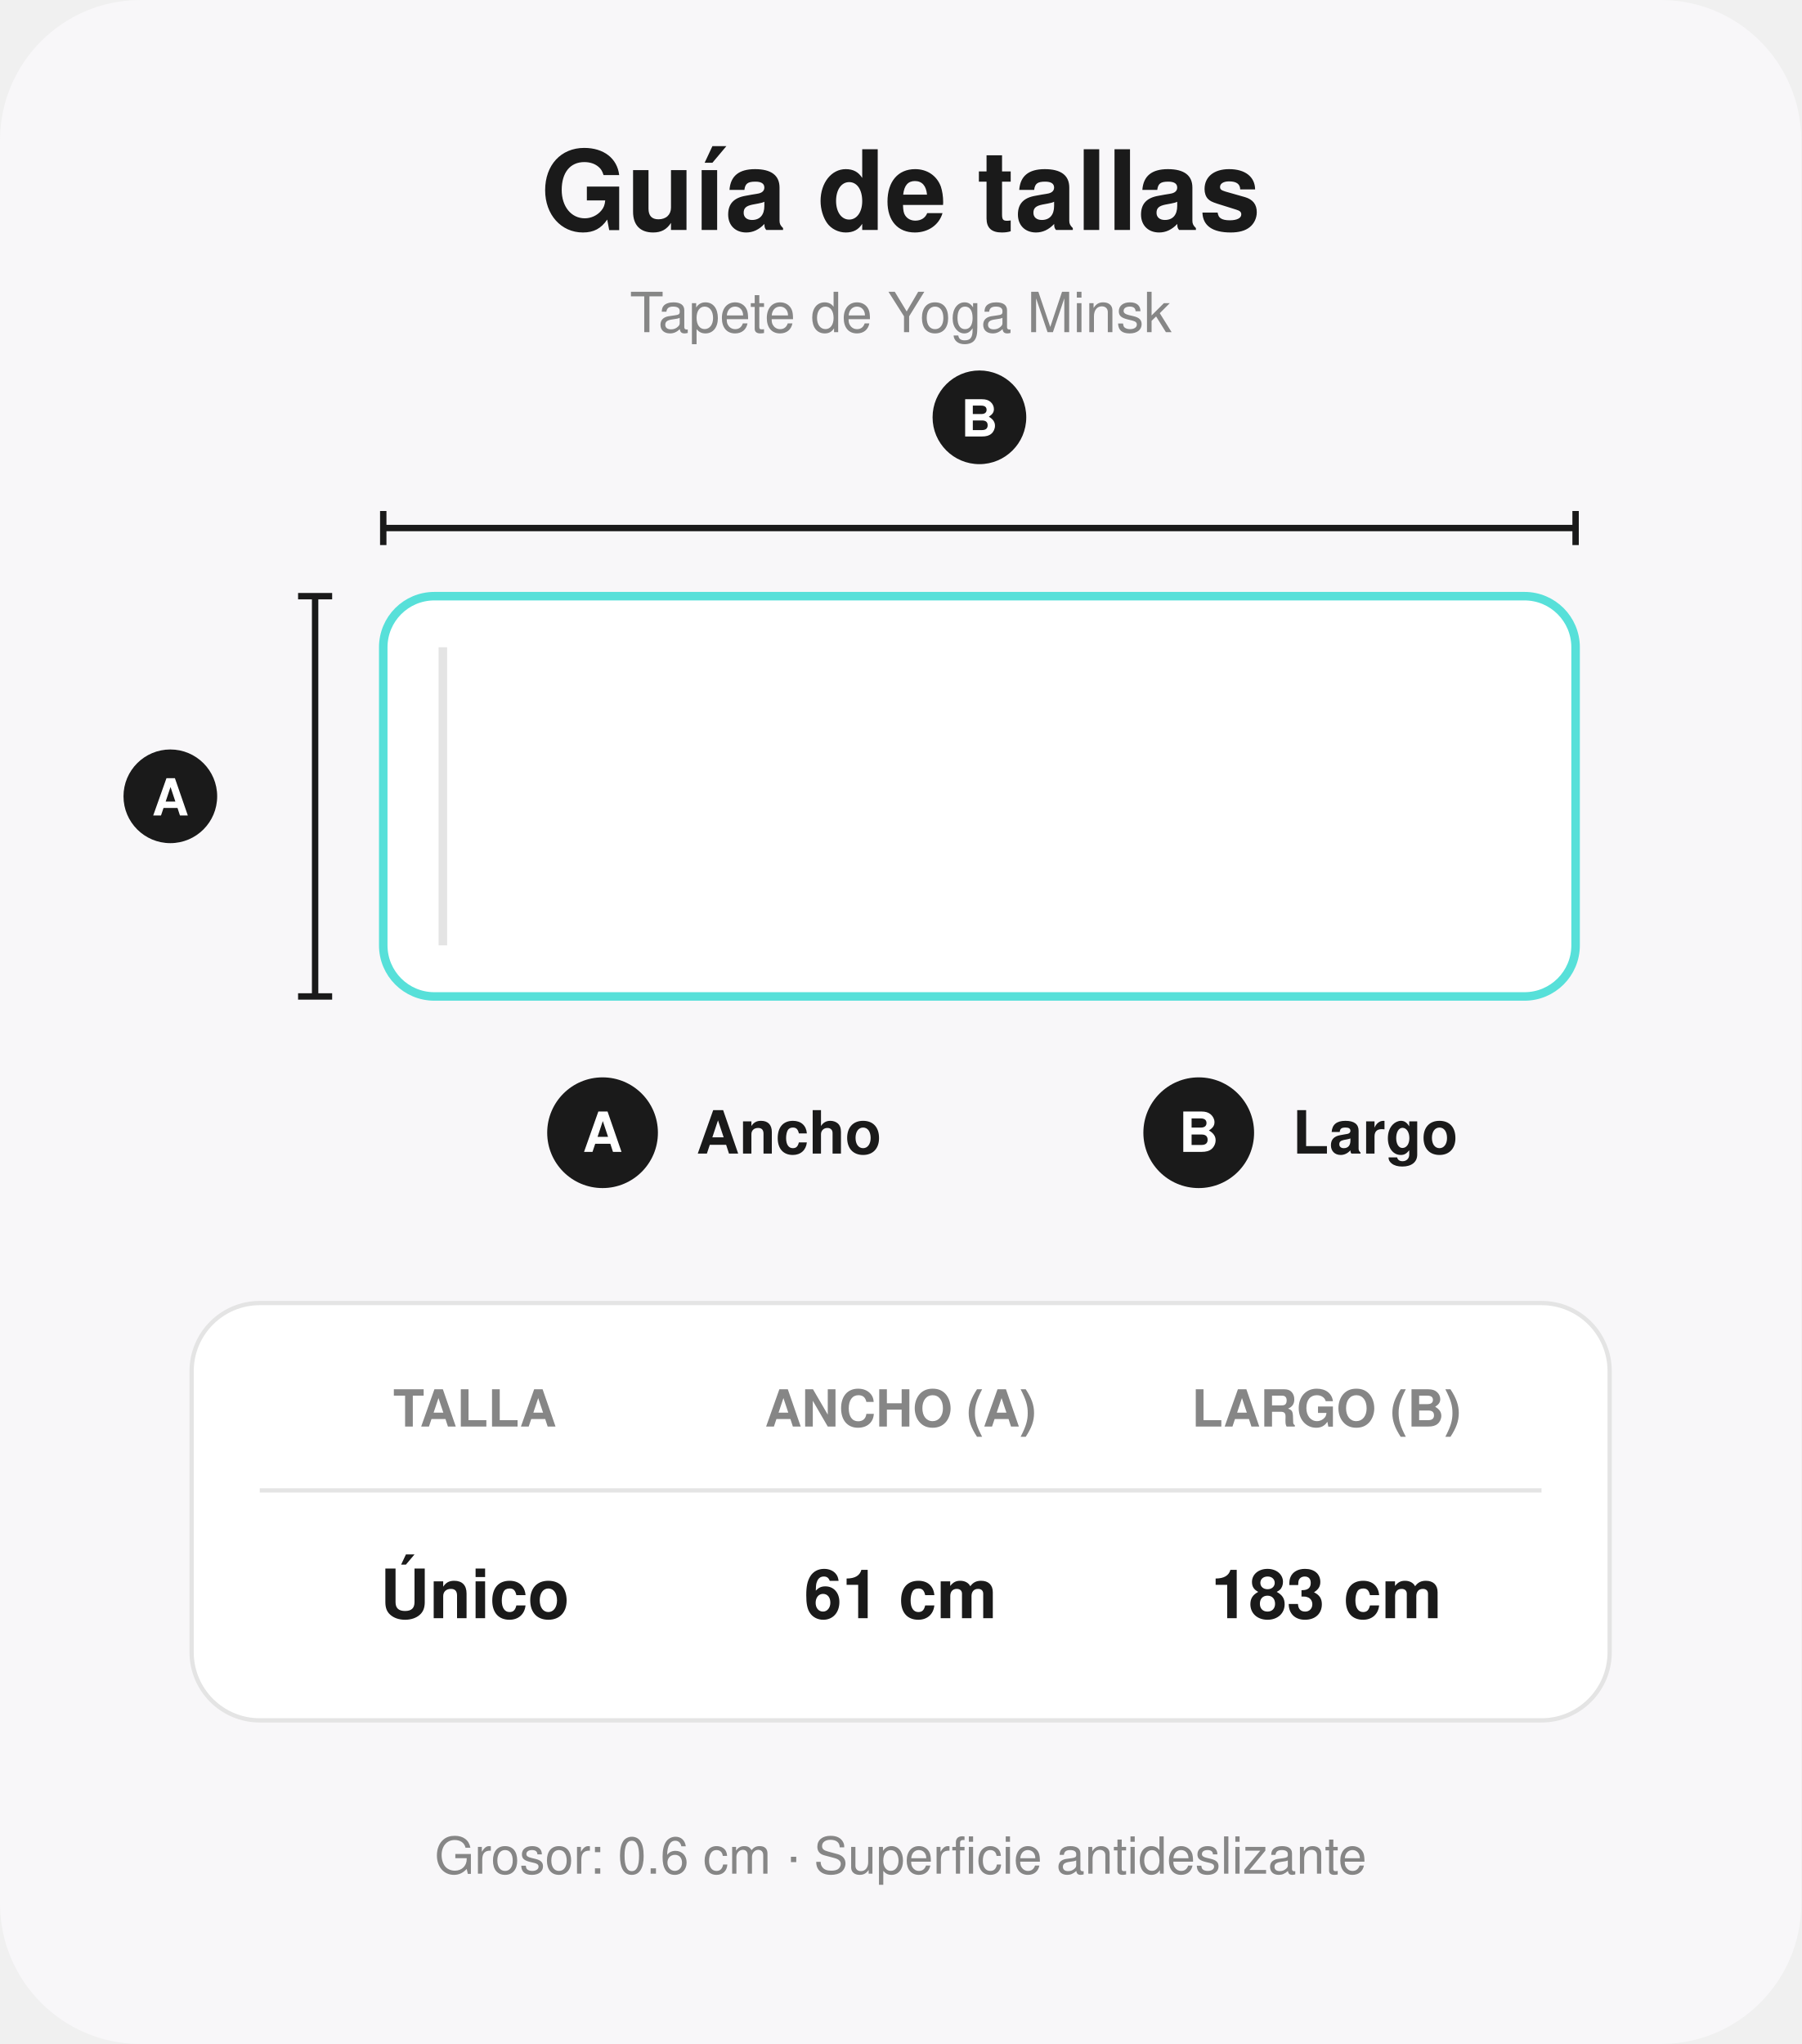
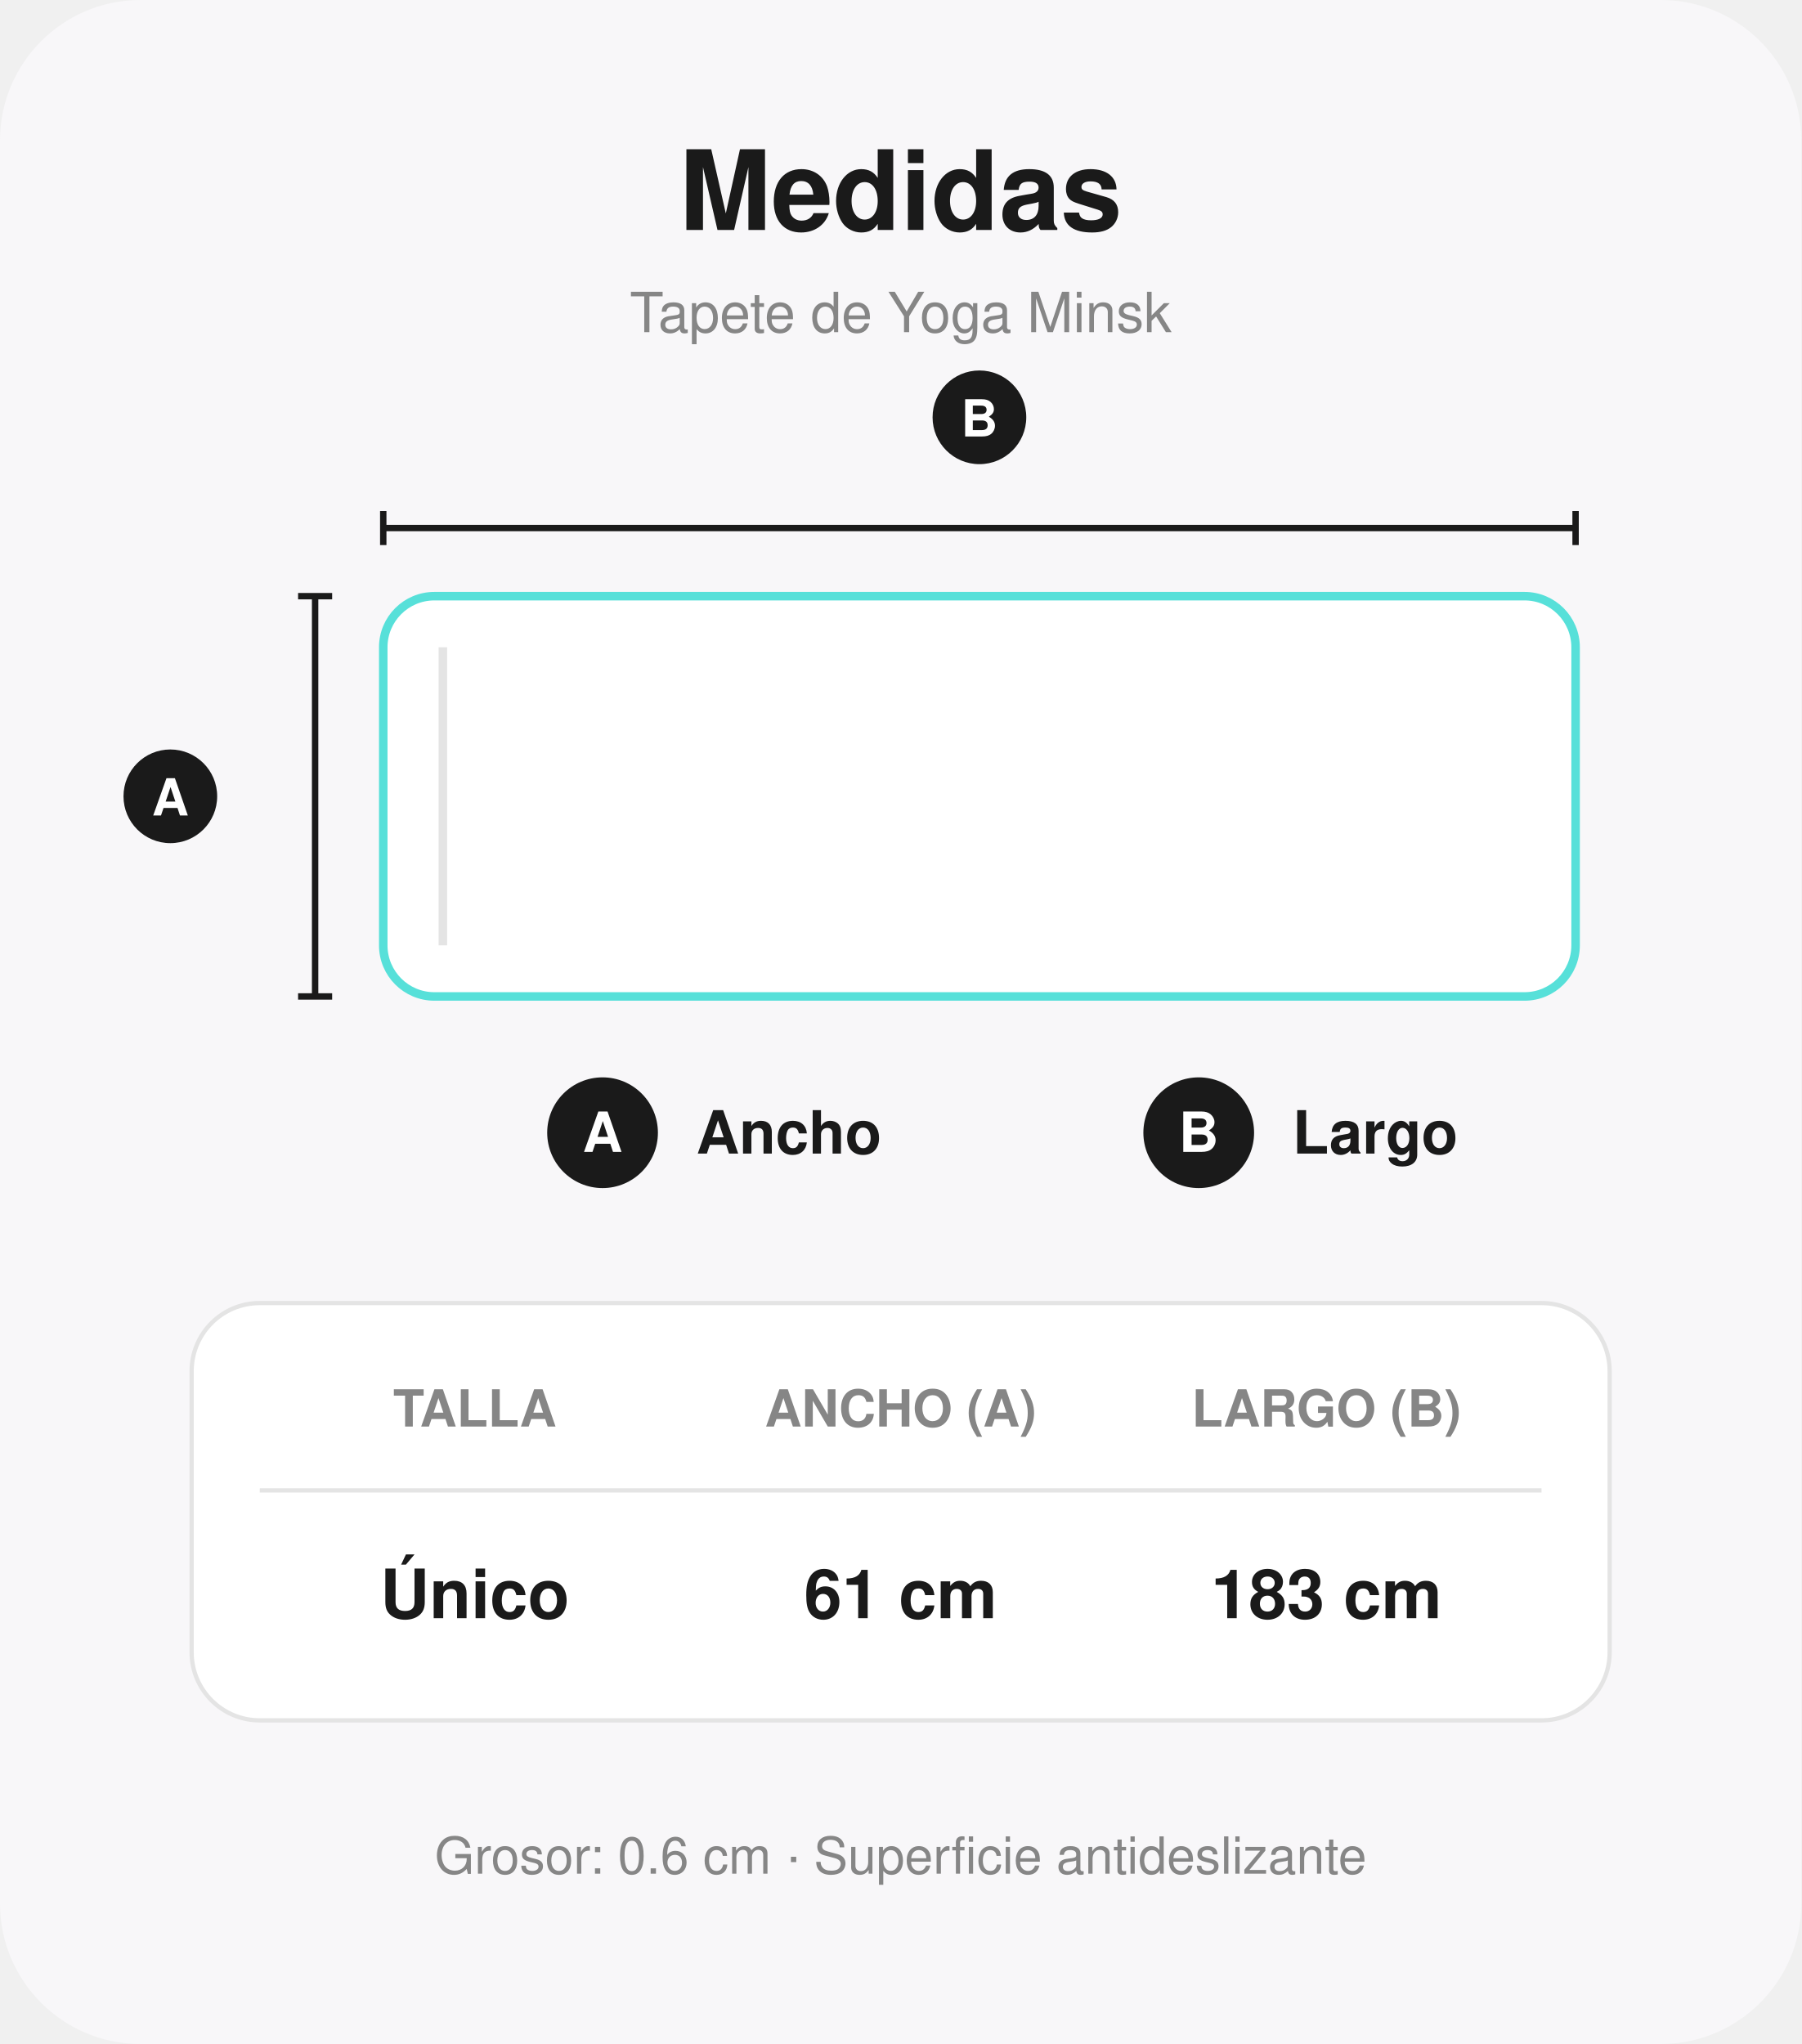
<svg xmlns="http://www.w3.org/2000/svg" width="423" height="480" viewBox="0 0 423 480" fill="none">
  <rect width="423" height="480" rx="33" fill="#F8F7F9" />
-   <text x="211.5" y="54" text-anchor="middle" font-family="DM Sans, -apple-system, Helvetica, Arial, sans-serif" font-size="26" font-weight="700" fill="#1A1A1A">Guía de tallas</text>
+   <text x="211.5" y="54" text-anchor="middle" font-family="DM Sans, -apple-system, Helvetica, Arial, sans-serif" font-size="26" font-weight="700" fill="#1A1A1A">Medidas</text>
  <text x="211.5" y="78" text-anchor="middle" font-family="DM Sans, -apple-system, Helvetica, Arial, sans-serif" font-size="13" fill="#868686">Tapete de Yoga Minsk</text>
  <rect x="90" y="140" width="280" height="94" rx="12" fill="#FFFFFF" stroke="#57E0D9" stroke-width="2" />
  <line x1="104" y1="152" x2="104" y2="222" stroke="#E4E4E4" stroke-width="2" />
  <line x1="90" y1="120" x2="90" y2="128" stroke="#1A1A1A" stroke-width="1.5" />
  <line x1="370" y1="120" x2="370" y2="128" stroke="#1A1A1A" stroke-width="1.5" />
  <line x1="90" y1="124" x2="370" y2="124" stroke="#1A1A1A" stroke-width="1.5" />
  <circle cx="230" cy="98" r="11" fill="#1A1A1A" />
  <text x="230" y="102.5" text-anchor="middle" font-family="DM Sans, -apple-system, Helvetica, Arial, sans-serif" font-size="12" font-weight="700" fill="#FFFFFF">B</text>
  <line x1="70" y1="140" x2="78" y2="140" stroke="#1A1A1A" stroke-width="1.5" />
  <line x1="70" y1="234" x2="78" y2="234" stroke="#1A1A1A" stroke-width="1.5" />
  <line x1="74" y1="140" x2="74" y2="234" stroke="#1A1A1A" stroke-width="1.5" />
  <circle cx="40" cy="187" r="11" fill="#1A1A1A" />
  <text x="40" y="191.5" text-anchor="middle" font-family="DM Sans, -apple-system, Helvetica, Arial, sans-serif" font-size="12" font-weight="700" fill="#FFFFFF">A</text>
  <g>
    <circle cx="141.5" cy="266" r="13" fill="#1A1A1A" />
    <text x="141.5" y="270.5" text-anchor="middle" font-family="DM Sans, -apple-system, Helvetica, Arial, sans-serif" font-size="13" font-weight="700" fill="#FFFFFF">A</text>
    <text x="163.5" y="266" text-anchor="start" dominant-baseline="middle" font-family="DM Sans, -apple-system, Helvetica, Arial, sans-serif" font-size="14" font-weight="700" fill="#1A1A1A">Ancho</text>
  </g>
  <g>
    <circle cx="281.5" cy="266" r="13" fill="#1A1A1A" />
    <text x="281.5" y="270.5" text-anchor="middle" font-family="DM Sans, -apple-system, Helvetica, Arial, sans-serif" font-size="13" font-weight="700" fill="#FFFFFF">B</text>
    <text x="303.5" y="266" text-anchor="start" dominant-baseline="middle" font-family="DM Sans, -apple-system, Helvetica, Arial, sans-serif" font-size="14" font-weight="700" fill="#1A1A1A">Largo</text>
  </g>
  <rect x="45" y="306" width="333" height="98" rx="16" fill="#FFFFFF" stroke="#E4E4E4" />
  <text x="111.5" y="335" text-anchor="middle" font-family="DM Sans, -apple-system, Helvetica, Arial, sans-serif" font-size="12" font-weight="700" fill="#868686">TALLA</text>
  <text x="211.5" y="335" text-anchor="middle" font-family="DM Sans, -apple-system, Helvetica, Arial, sans-serif" font-size="12" font-weight="700" fill="#868686">ANCHO (A)</text>
  <text x="311.5" y="335" text-anchor="middle" font-family="DM Sans, -apple-system, Helvetica, Arial, sans-serif" font-size="12" font-weight="700" fill="#868686">LARGO (B)</text>
  <line x1="61" y1="350" x2="362" y2="350" stroke="#E4E4E4" />
  <text x="111.5" y="380" text-anchor="middle" font-family="DM Sans, -apple-system, Helvetica, Arial, sans-serif" font-size="16" font-weight="700" fill="#1A1A1A">Único</text>
  <text x="211.5" y="380" text-anchor="middle" font-family="DM Sans, -apple-system, Helvetica, Arial, sans-serif" font-size="16" font-weight="700" fill="#1A1A1A">61 cm</text>
  <text x="311.5" y="380" text-anchor="middle" font-family="DM Sans, -apple-system, Helvetica, Arial, sans-serif" font-size="16" font-weight="700" fill="#1A1A1A">183 cm</text>
  <text x="211.5" y="440" text-anchor="middle" font-family="DM Sans, -apple-system, Helvetica, Arial, sans-serif" font-size="12" fill="#868686">Grosor: 0.6 cm · Superficie antideslizante</text>
</svg>
